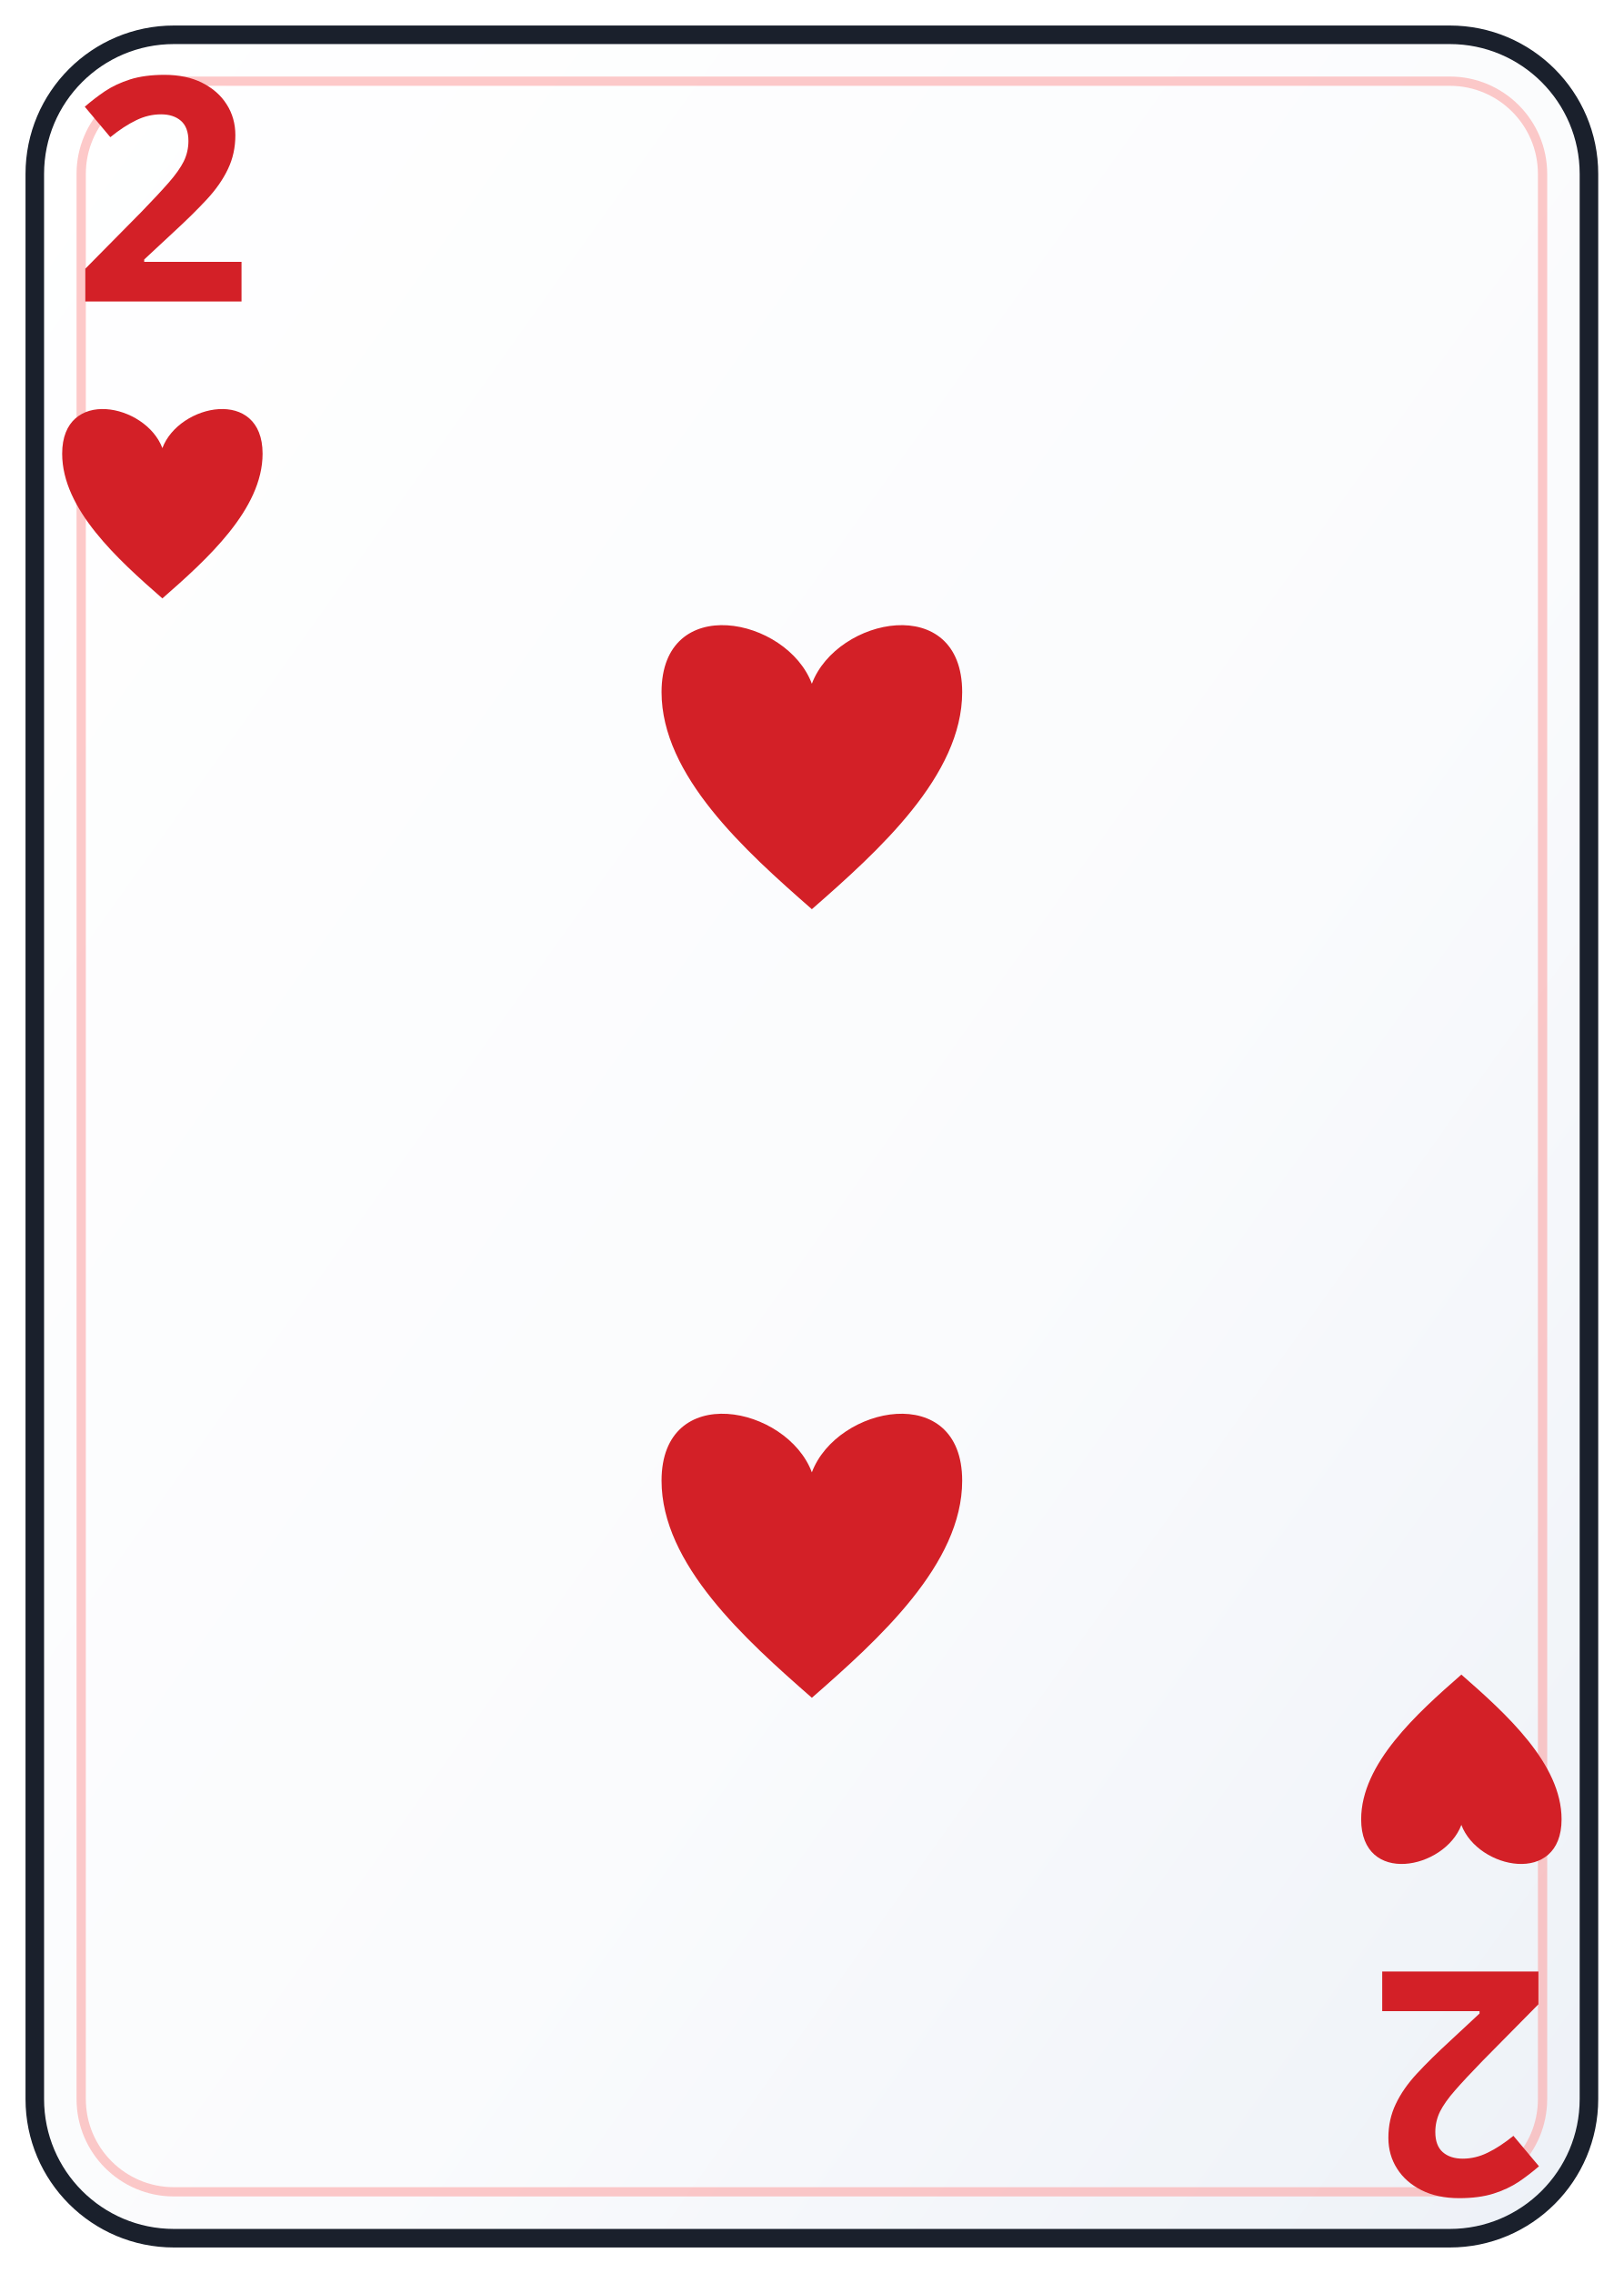
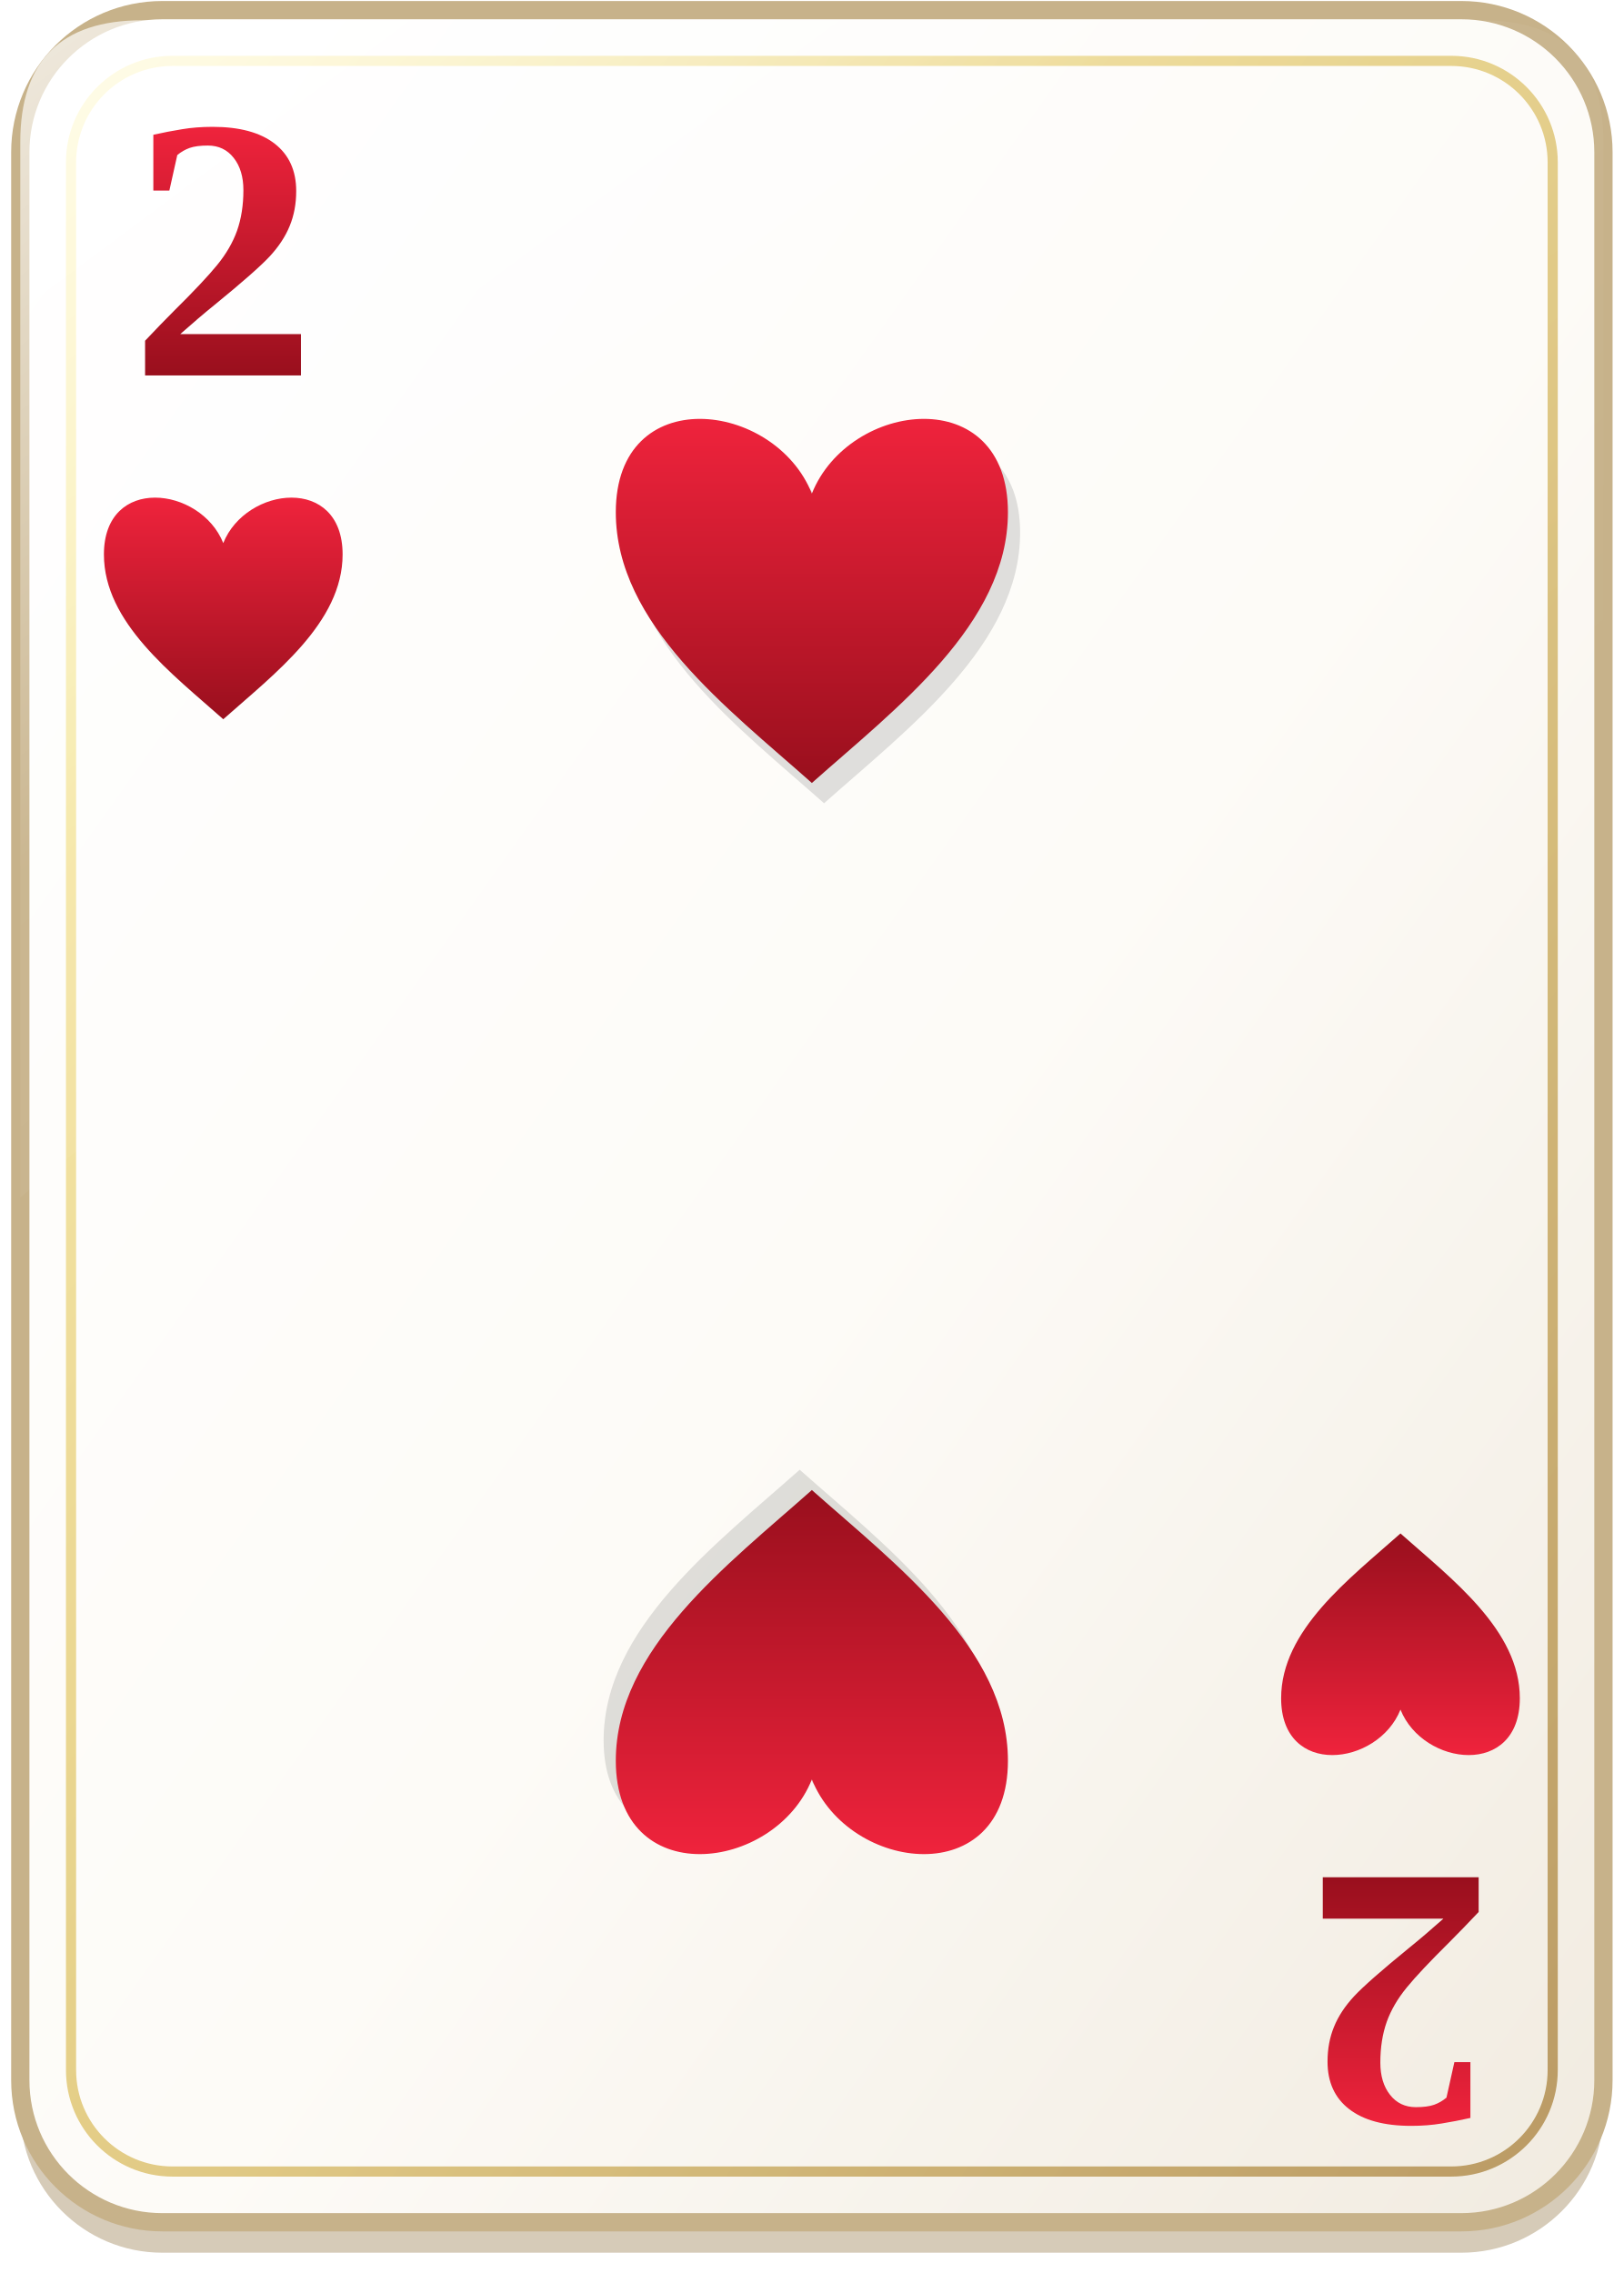
- <svg xmlns="http://www.w3.org/2000/svg" viewBox="0 0 140 196" width="140" height="196">
+ <svg xmlns="http://www.w3.org/2000/svg" viewBox="0 0 160 224" width="160" height="224">
  <defs>
-     <linearGradient id="cardBg" x1="0%" y1="0%" x2="100%" y2="100%">
+     <linearGradient id="cardFace" x1="0%" y1="0%" x2="100%" y2="100%">
      <stop offset="0%" stop-color="#ffffff" />
-       <stop offset="60%" stop-color="#fafbfd" />
-       <stop offset="100%" stop-color="#edf1f7" />
+       <stop offset="55%" stop-color="#fdfbf7" />
+       <stop offset="100%" stop-color="#f1ebe0" />
    </linearGradient>
+     <linearGradient id="gloss" x1="0%" y1="0%" x2="80%" y2="80%">
+       <stop offset="0%" stop-color="#ffffff" stop-opacity="0.72" />
+       <stop offset="45%" stop-color="#ffffff" stop-opacity="0.06" />
+       <stop offset="100%" stop-color="#ffffff" stop-opacity="0" />
+     </linearGradient>
+     <linearGradient id="goldGrad" x1="0%" y1="0%" x2="100%" y2="100%">
+       <stop offset="0%" stop-color="#fef08a" />
+       <stop offset="48%" stop-color="#d4af37" />
+       <stop offset="100%" stop-color="#92600a" />
+     </linearGradient>
+     <linearGradient id="suitGrad" x1="0%" y1="0%" x2="0%" y2="100%">
+       <stop offset="0%" stop-color="#ef233c" />
+       <stop offset="100%" stop-color="#990f1d" />
+     </linearGradient>
+     <radialGradient id="aceHalo" cx="50%" cy="50%" r="50%">
+       <stop offset="0%" stop-color="#fecdd3" stop-opacity="0.85" />
+       <stop offset="100%" stop-color="#ffffff" stop-opacity="0" />
+     </radialGradient>
  </defs>
-   <rect x="3" y="3" width="134" height="190" rx="12" fill="url(#cardBg)" stroke="#1a202c" stroke-width="1.6" />
-   <rect x="7" y="7" width="126" height="182" rx="8" fill="none" stroke="#fca5a5" stroke-width="0.8" opacity="0.6" />
-   <g transform="translate(14, 26)">
-     <text x="0" y="0" font-family="'Cinzel', 'Segoe UI', 'Helvetica Neue', serif" font-size="27" font-weight="800" text-anchor="middle" fill="#d32027">2</text>
-     <path d="M 0 -7 C -3 -15, -18 -18, -18 -6 C -18 4, -8 13, 0 20 C 8 13, 18 4, 18 -6 C 18 -18, 3 -15, 0 -7 Z" fill="#d32027" transform="translate(0, 16) scale(0.48)" />
+   <rect x="2" y="2" width="156" height="220" rx="14" fill="#d6cbb8" />
+   <rect x="2" y="1" width="156" height="218" rx="14" fill="url(#cardFace)" stroke="#c7b28a" stroke-width="1.8" />
+   <rect x="7" y="6" width="146" height="208" rx="10" fill="none" stroke="url(#goldGrad)" stroke-width="1" opacity="0.58" />
+   <path d="M 14 2 L 146 2 Q 158 2 158 14 L 158 76 Q 75 56 2 118 L 2 14 Q 2 2 14 2 Z" fill="url(#gloss)" />
+   <g transform="translate(22, 37)">
+     <text x="0" y="0" font-family="'Georgia', 'Times New Roman', 'Segoe UI', serif" font-size="37" font-weight="900" letter-spacing="0" text-anchor="middle" fill="url(#suitGrad)">2</text>
+     <path d="M 0 -8 C -4 -18, -21 -20, -21 -6 C -21 6, -9 15, 0 23 C 9 15, 21 6, 21 -6 C 21 -20, 4 -18, 0 -8 Z" fill="url(#suitGrad)" transform="translate(0, 21) scale(0.56)" />
  </g>
-   <path d="M 0 -7 C -3 -15, -18 -18, -18 -6 C -18 4, -8 13, 0 20 C 8 13, 18 4, 18 -6 C 18 -18, 3 -15, 0 -7 Z" fill="#d32027" transform="translate(70, 64) scale(0.72)" />
-   <path d="M 0 -7 C -3 -15, -18 -18, -18 -6 C -18 4, -8 13, 0 20 C 8 13, 18 4, 18 -6 C 18 -18, 3 -15, 0 -7 Z" fill="#d32027" transform="translate(70, 132) scale(0.72)" />
-   <g transform="translate(126, 170) rotate(180)">
-     <text x="0" y="0" font-family="'Cinzel', 'Segoe UI', 'Helvetica Neue', serif" font-size="27" font-weight="800" text-anchor="middle" fill="#d32027">2</text>
-     <path d="M 0 -7 C -3 -15, -18 -18, -18 -6 C -18 4, -8 13, 0 20 C 8 13, 18 4, 18 -6 C 18 -18, 3 -15, 0 -7 Z" fill="#d32027" transform="translate(0, 16) scale(0.48)" />
+   <g transform="translate(80, 56)">
+     <path d="M 0 -8 C -4 -18, -21 -20, -21 -6 C -21 6, -9 15, 0 23 C 9 15, 21 6, 21 -6 C 21 -20, 4 -18, 0 -8 Z" fill="rgba(0,0,0,0.12)" transform="translate(1.2, 2) scale(0.92)" />
+     <path d="M 0 -8 C -4 -18, -21 -20, -21 -6 C -21 6, -9 15, 0 23 C 9 15, 21 6, 21 -6 C 21 -20, 4 -18, 0 -8 Z" fill="url(#suitGrad)" transform="scale(0.92)" />
+   </g>
+   <g transform="translate(80, 168) rotate(180)">
+     <path d="M 0 -8 C -4 -18, -21 -20, -21 -6 C -21 6, -9 15, 0 23 C 9 15, 21 6, 21 -6 C 21 -20, 4 -18, 0 -8 Z" fill="rgba(0,0,0,0.12)" transform="translate(1.2, 2) scale(0.92)" />
+     <path d="M 0 -8 C -4 -18, -21 -20, -21 -6 C -21 6, -9 15, 0 23 C 9 15, 21 6, 21 -6 C 21 -20, 4 -18, 0 -8 Z" fill="url(#suitGrad)" transform="scale(0.92)" />
+   </g>
+   <g transform="translate(138, 185) rotate(180)">
+     <text x="0" y="0" font-family="'Georgia', 'Times New Roman', 'Segoe UI', serif" font-size="37" font-weight="900" letter-spacing="0" text-anchor="middle" fill="url(#suitGrad)">2</text>
+     <path d="M 0 -8 C -4 -18, -21 -20, -21 -6 C -21 6, -9 15, 0 23 C 9 15, 21 6, 21 -6 C 21 -20, 4 -18, 0 -8 Z" fill="url(#suitGrad)" transform="translate(0, 21) scale(0.56)" />
  </g>
</svg>
